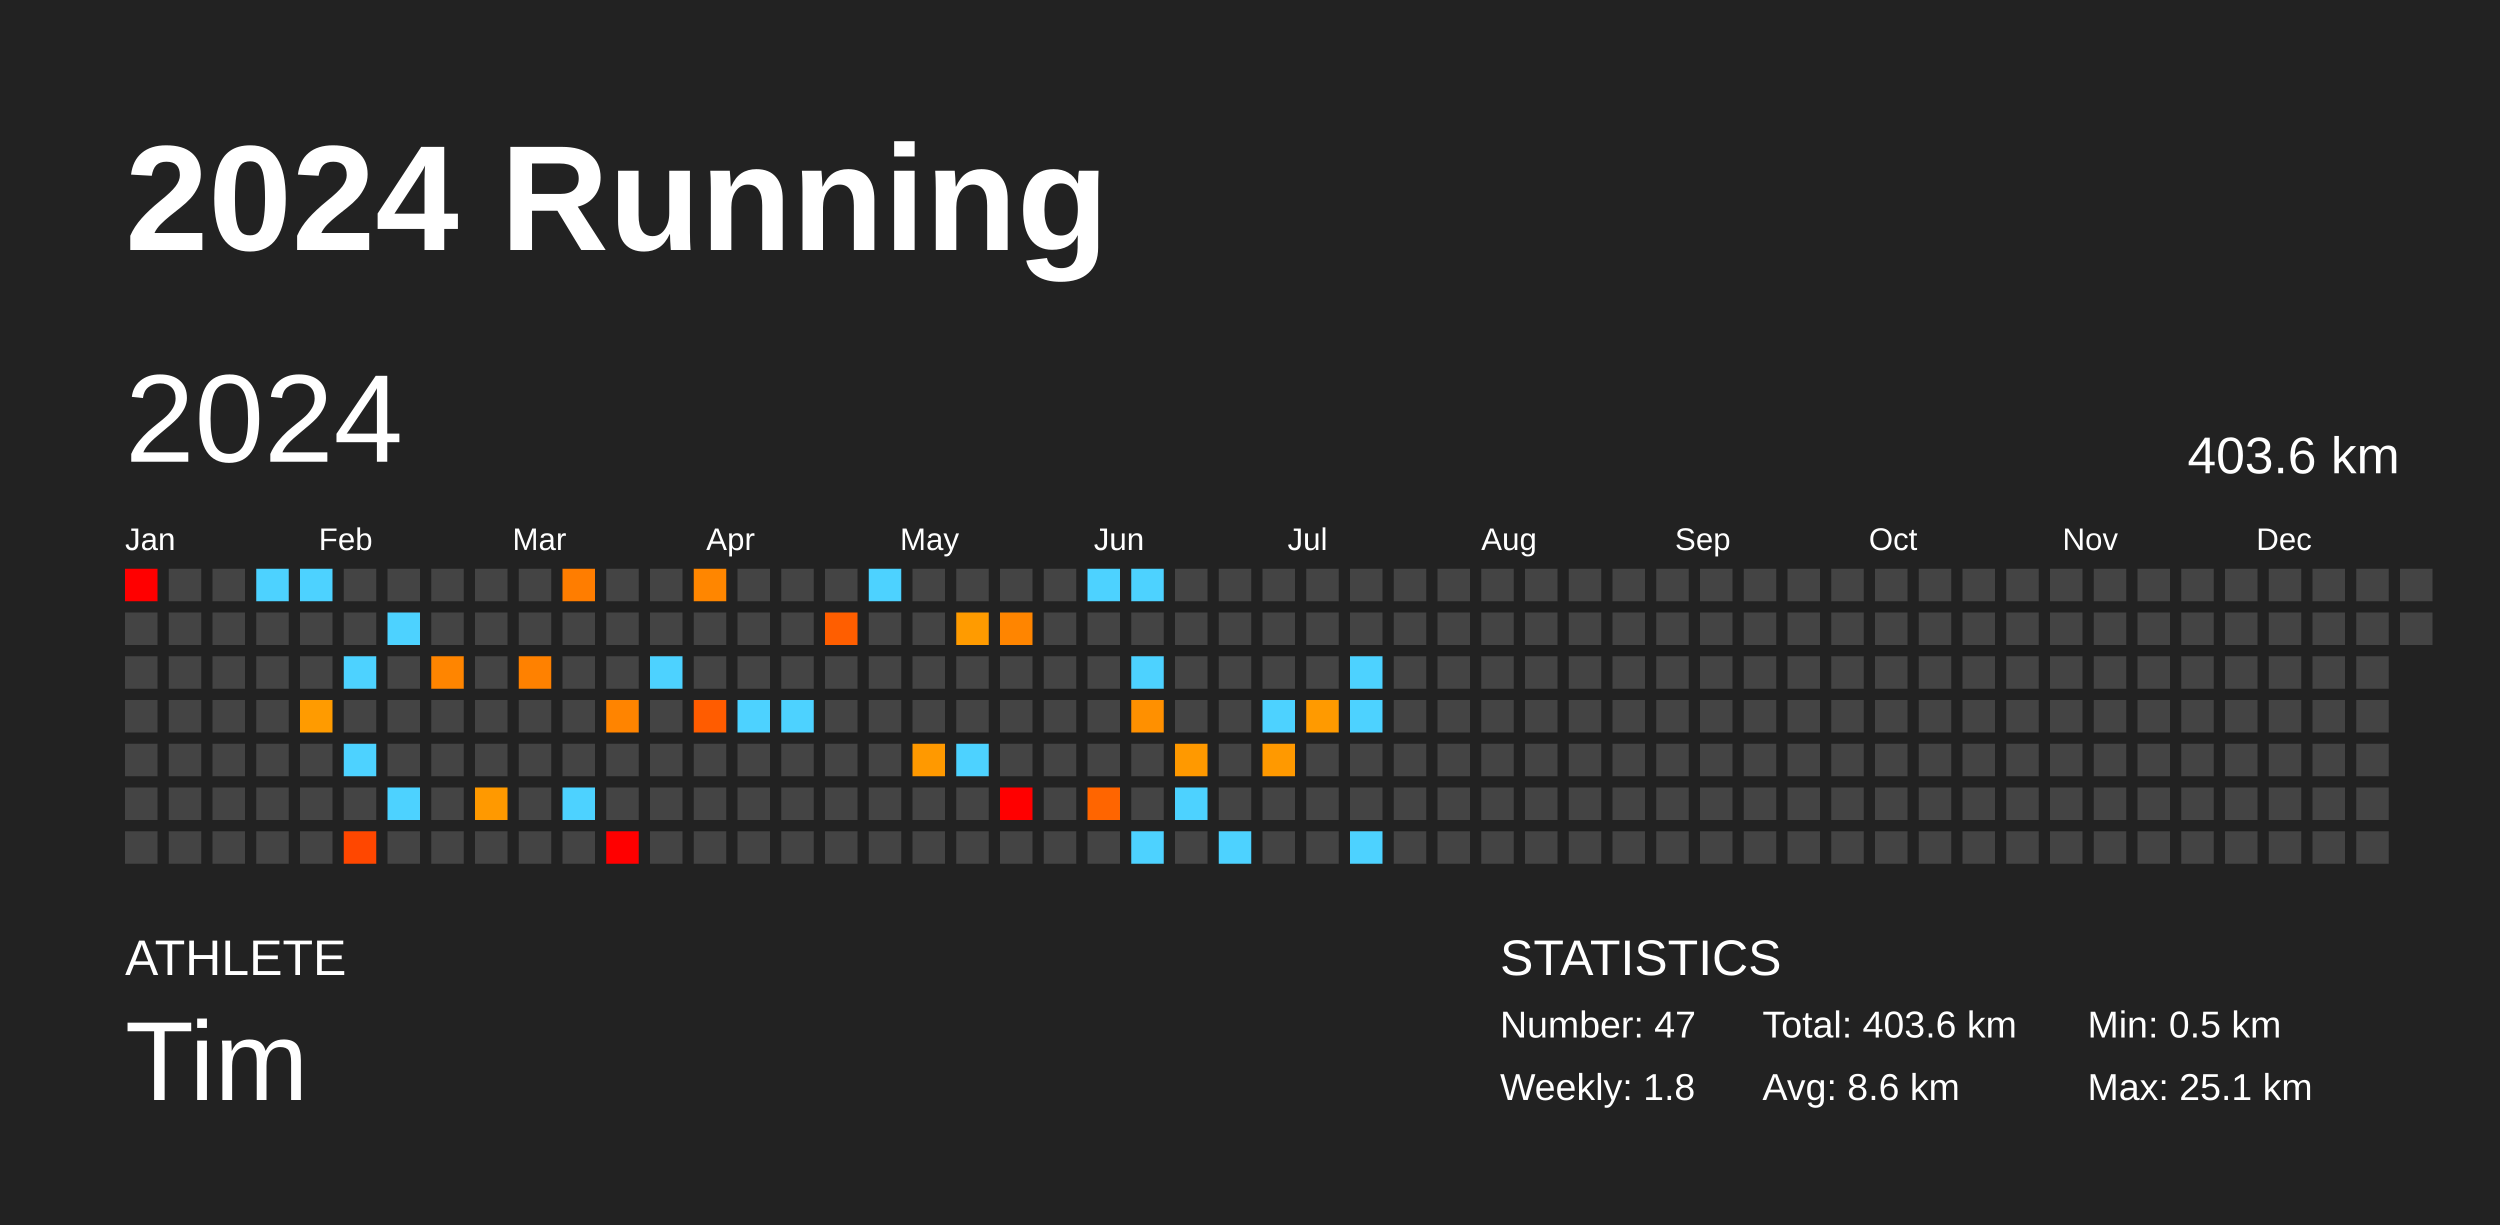
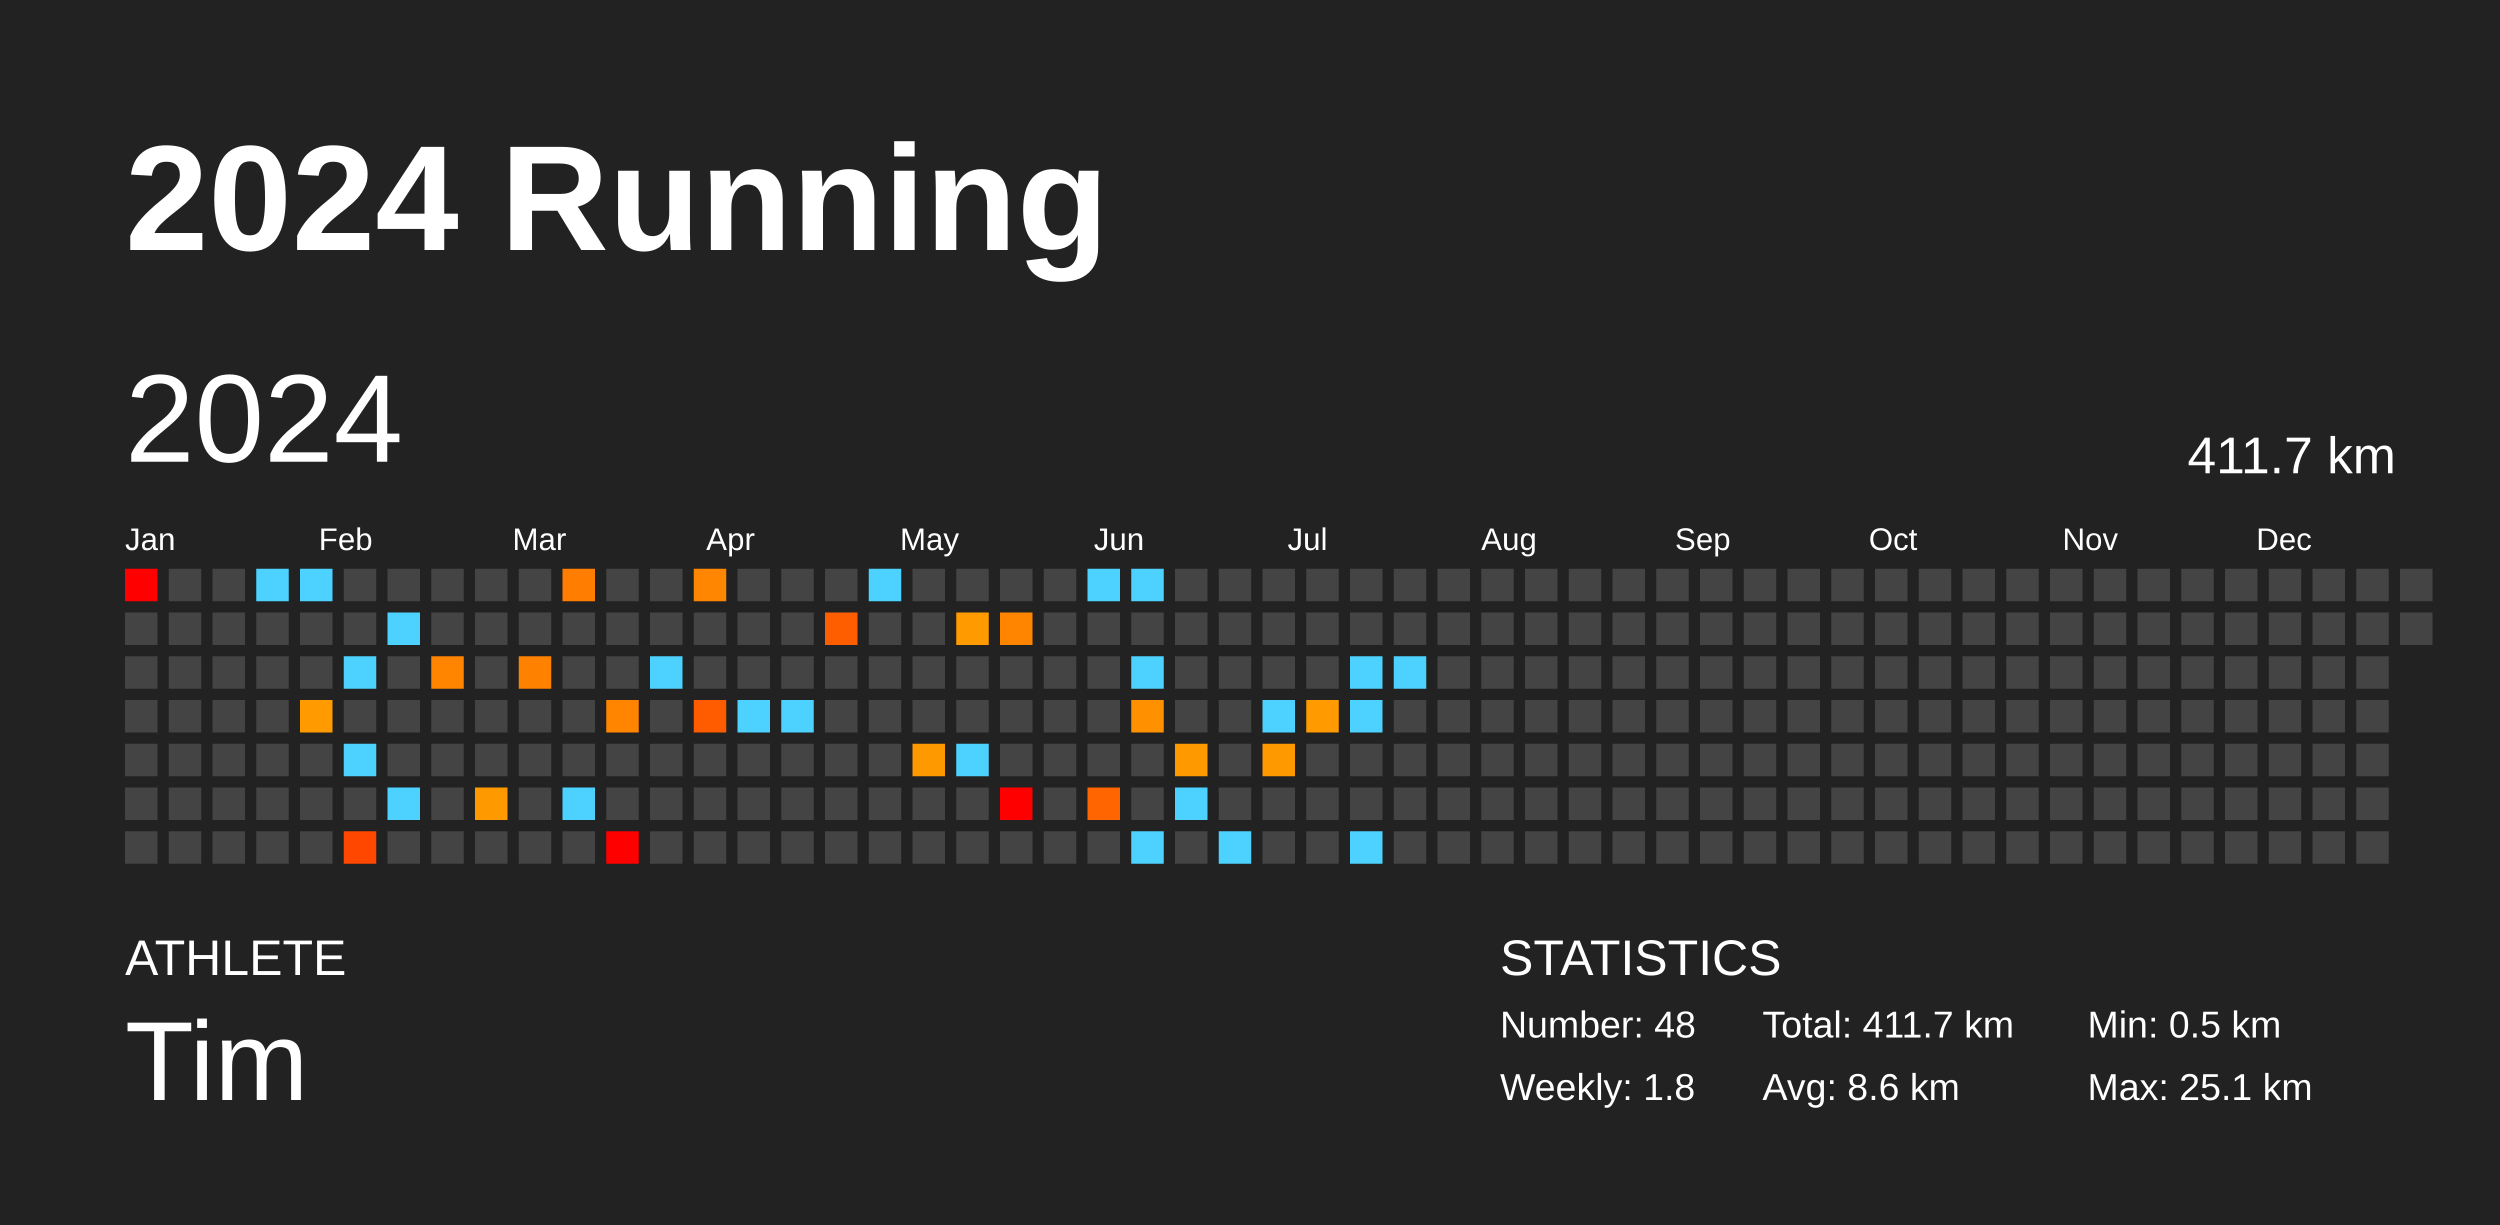
<svg xmlns="http://www.w3.org/2000/svg" baseProfile="full" height="98mm" version="1.1" viewBox="0,0,200,98" width="200mm">
  <defs />
  <rect fill="#222222" height="98" width="200" x="0" y="0" />
  <text fill="#FFFFFF" style="font-size:12px; font-family:Arial; font-weight:bold;" x="10" y="20">2024 Running</text>
  <text fill="#FFFFFF" style="font-size:4px; font-family:Arial" x="10" y="78">ATHLETE</text>
  <text fill="#FFFFFF" style="font-size:9px; font-family:Arial" x="10" y="88">Tim</text>
  <text fill="#FFFFFF" style="font-size:4px; font-family:Arial" x="120" y="78">STATISTICS</text>
-   <text fill="#FFFFFF" style="font-size:3px; font-family:Arial" x="120" y="83">Number: 47</text>
+   <text fill="#FFFFFF" style="font-size:3px; font-family:Arial" x="120" y="83">Number: 48</text>
  <text fill="#FFFFFF" style="font-size:3px; font-family:Arial" x="120" y="88">Weekly: 1.8</text>
-   <text fill="#FFFFFF" style="font-size:3px; font-family:Arial" x="141" y="83">Total: 403.6 km</text>
+   <text fill="#FFFFFF" style="font-size:3px; font-family:Arial" x="141" y="83">Total: 411.7 km</text>
  <text fill="#FFFFFF" style="font-size:3px; font-family:Arial" x="141" y="88">Avg: 8.6 km</text>
  <text fill="#FFFFFF" style="font-size:3px; font-family:Arial" x="167" y="83">Min: 0.5 km</text>
  <text fill="#FFFFFF" style="font-size:3px; font-family:Arial" x="167" y="88">Max: 25.1 km</text>
  <text dominant-baseline="hanging" fill="#FFFFFF" style="font-size:10.0px; font-family:Arial;" x="10" y="30">2024</text>
-   <text dominant-baseline="hanging" fill="#FFFFFF" style="font-size:4.125px; font-family:Arial;" x="175" y="35">403.6 km</text>
+   <text dominant-baseline="hanging" fill="#FFFFFF" style="font-size:4.125px; font-family:Arial;" x="175" y="35">411.7 km</text>
  <text fill="#FFFFFF" style="font-size:2.5px; font-family:Arial" x="10.0" y="44">Jan</text>
  <text fill="#FFFFFF" style="font-size:2.5px; font-family:Arial" x="25.5" y="44">Feb</text>
  <text fill="#FFFFFF" style="font-size:2.5px; font-family:Arial" x="41.0" y="44">Mar</text>
  <text fill="#FFFFFF" style="font-size:2.5px; font-family:Arial" x="56.5" y="44">Apr</text>
  <text fill="#FFFFFF" style="font-size:2.5px; font-family:Arial" x="72.0" y="44">May</text>
  <text fill="#FFFFFF" style="font-size:2.5px; font-family:Arial" x="87.5" y="44">Jun</text>
  <text fill="#FFFFFF" style="font-size:2.5px; font-family:Arial" x="103.0" y="44">Jul</text>
  <text fill="#FFFFFF" style="font-size:2.5px; font-family:Arial" x="118.5" y="44">Aug</text>
  <text fill="#FFFFFF" style="font-size:2.5px; font-family:Arial" x="134.0" y="44">Sep</text>
  <text fill="#FFFFFF" style="font-size:2.5px; font-family:Arial" x="149.5" y="44">Oct</text>
  <text fill="#FFFFFF" style="font-size:2.5px; font-family:Arial" x="165.0" y="44">Nov</text>
  <text fill="#FFFFFF" style="font-size:2.5px; font-family:Arial" x="180.5" y="44">Dec</text>
  <rect fill="red" height="2.6" width="2.6" x="10.0" y="45.5" />
  <rect fill="#444444" height="2.6" width="2.6" x="10.0" y="49.0" />
  <rect fill="#444444" height="2.6" width="2.6" x="10.0" y="52.5" />
  <rect fill="#444444" height="2.6" width="2.6" x="10.0" y="56.0" />
  <rect fill="#444444" height="2.6" width="2.6" x="10.0" y="59.5" />
  <rect fill="#444444" height="2.6" width="2.6" x="10.0" y="63.0" />
  <rect fill="#444444" height="2.6" width="2.6" x="10.0" y="66.5" />
  <rect fill="#444444" height="2.6" width="2.6" x="13.5" y="45.5" />
  <rect fill="#444444" height="2.6" width="2.6" x="13.5" y="49.0" />
  <rect fill="#444444" height="2.6" width="2.6" x="13.5" y="52.5" />
  <rect fill="#444444" height="2.6" width="2.6" x="13.5" y="56.0" />
  <rect fill="#444444" height="2.6" width="2.6" x="13.5" y="59.5" />
  <rect fill="#444444" height="2.6" width="2.6" x="13.5" y="63.0" />
  <rect fill="#444444" height="2.6" width="2.6" x="13.5" y="66.5" />
  <rect fill="#444444" height="2.6" width="2.6" x="17.0" y="45.5" />
  <rect fill="#444444" height="2.6" width="2.6" x="17.0" y="49.0" />
  <rect fill="#444444" height="2.6" width="2.6" x="17.0" y="52.5" />
  <rect fill="#444444" height="2.6" width="2.6" x="17.0" y="56.0" />
  <rect fill="#444444" height="2.6" width="2.6" x="17.0" y="59.5" />
  <rect fill="#444444" height="2.6" width="2.6" x="17.0" y="63.0" />
  <rect fill="#444444" height="2.6" width="2.6" x="17.0" y="66.5" />
  <rect fill="#4dd2ff" height="2.6" width="2.6" x="20.5" y="45.5" />
  <rect fill="#444444" height="2.6" width="2.6" x="20.5" y="49.0" />
  <rect fill="#444444" height="2.6" width="2.6" x="20.5" y="52.5" />
  <rect fill="#444444" height="2.6" width="2.6" x="20.5" y="56.0" />
  <rect fill="#444444" height="2.6" width="2.6" x="20.5" y="59.5" />
  <rect fill="#444444" height="2.6" width="2.6" x="20.5" y="63.0" />
  <rect fill="#444444" height="2.6" width="2.6" x="20.5" y="66.5" />
  <rect fill="#4dd2ff" height="2.6" width="2.6" x="24.0" y="45.5" />
  <rect fill="#444444" height="2.6" width="2.6" x="24.0" y="49.0" />
  <rect fill="#444444" height="2.6" width="2.6" x="24.0" y="52.5" />
  <rect fill="#ff9b00" height="2.6" width="2.6" x="24.0" y="56.0" />
  <rect fill="#444444" height="2.6" width="2.6" x="24.0" y="59.5" />
  <rect fill="#444444" height="2.6" width="2.6" x="24.0" y="63.0" />
  <rect fill="#444444" height="2.6" width="2.6" x="24.0" y="66.5" />
  <rect fill="#444444" height="2.6" width="2.6" x="27.5" y="45.5" />
  <rect fill="#444444" height="2.6" width="2.6" x="27.5" y="49.0" />
  <rect fill="#4dd2ff" height="2.6" width="2.6" x="27.5" y="52.5" />
  <rect fill="#444444" height="2.6" width="2.6" x="27.5" y="56.0" />
  <rect fill="#4dd2ff" height="2.6" width="2.6" x="27.5" y="59.5" />
  <rect fill="#444444" height="2.6" width="2.6" x="27.5" y="63.0" />
  <rect fill="#ff4700" height="2.6" width="2.6" x="27.5" y="66.5" />
  <rect fill="#444444" height="2.6" width="2.6" x="31.0" y="45.5" />
  <rect fill="#4dd2ff" height="2.6" width="2.6" x="31.0" y="49.0" />
  <rect fill="#444444" height="2.6" width="2.6" x="31.0" y="52.5" />
  <rect fill="#444444" height="2.6" width="2.6" x="31.0" y="56.0" />
  <rect fill="#444444" height="2.6" width="2.6" x="31.0" y="59.5" />
  <rect fill="#4dd2ff" height="2.6" width="2.6" x="31.0" y="63.0" />
  <rect fill="#444444" height="2.6" width="2.6" x="31.0" y="66.5" />
  <rect fill="#444444" height="2.6" width="2.6" x="34.5" y="45.5" />
  <rect fill="#444444" height="2.6" width="2.6" x="34.5" y="49.0" />
  <rect fill="#ff8500" height="2.6" width="2.6" x="34.5" y="52.5" />
  <rect fill="#444444" height="2.6" width="2.6" x="34.5" y="56.0" />
  <rect fill="#444444" height="2.6" width="2.6" x="34.5" y="59.5" />
  <rect fill="#444444" height="2.6" width="2.6" x="34.5" y="63.0" />
  <rect fill="#444444" height="2.6" width="2.6" x="34.5" y="66.5" />
  <rect fill="#444444" height="2.6" width="2.6" x="38.0" y="45.5" />
  <rect fill="#444444" height="2.6" width="2.6" x="38.0" y="49.0" />
  <rect fill="#444444" height="2.6" width="2.6" x="38.0" y="52.5" />
  <rect fill="#444444" height="2.6" width="2.6" x="38.0" y="56.0" />
  <rect fill="#444444" height="2.6" width="2.6" x="38.0" y="59.5" />
  <rect fill="#ff9900" height="2.6" width="2.6" x="38.0" y="63.0" />
  <rect fill="#444444" height="2.6" width="2.6" x="38.0" y="66.5" />
  <rect fill="#444444" height="2.6" width="2.6" x="41.5" y="45.5" />
  <rect fill="#444444" height="2.6" width="2.6" x="41.5" y="49.0" />
  <rect fill="#ff8100" height="2.6" width="2.6" x="41.5" y="52.5" />
  <rect fill="#444444" height="2.6" width="2.6" x="41.5" y="56.0" />
  <rect fill="#444444" height="2.6" width="2.6" x="41.5" y="59.5" />
  <rect fill="#444444" height="2.6" width="2.6" x="41.5" y="63.0" />
  <rect fill="#444444" height="2.6" width="2.6" x="41.5" y="66.5" />
  <rect fill="#ff7d00" height="2.6" width="2.6" x="45.0" y="45.5" />
  <rect fill="#444444" height="2.6" width="2.6" x="45.0" y="49.0" />
  <rect fill="#444444" height="2.6" width="2.6" x="45.0" y="52.5" />
  <rect fill="#444444" height="2.6" width="2.6" x="45.0" y="56.0" />
  <rect fill="#444444" height="2.6" width="2.6" x="45.0" y="59.5" />
  <rect fill="#4dd2ff" height="2.6" width="2.6" x="45.0" y="63.0" />
  <rect fill="#444444" height="2.6" width="2.6" x="45.0" y="66.5" />
  <rect fill="#444444" height="2.6" width="2.6" x="48.5" y="45.5" />
  <rect fill="#444444" height="2.6" width="2.6" x="48.5" y="49.0" />
  <rect fill="#444444" height="2.6" width="2.6" x="48.5" y="52.5" />
  <rect fill="#ff8400" height="2.6" width="2.6" x="48.5" y="56.0" />
  <rect fill="#444444" height="2.6" width="2.6" x="48.5" y="59.5" />
  <rect fill="#444444" height="2.6" width="2.6" x="48.5" y="63.0" />
  <rect fill="red" height="2.6" width="2.6" x="48.5" y="66.5" />
  <rect fill="#444444" height="2.6" width="2.6" x="52.0" y="45.5" />
  <rect fill="#444444" height="2.6" width="2.6" x="52.0" y="49.0" />
  <rect fill="#4dd2ff" height="2.6" width="2.6" x="52.0" y="52.5" />
  <rect fill="#444444" height="2.6" width="2.6" x="52.0" y="56.0" />
  <rect fill="#444444" height="2.6" width="2.6" x="52.0" y="59.5" />
  <rect fill="#444444" height="2.6" width="2.6" x="52.0" y="63.0" />
  <rect fill="#444444" height="2.6" width="2.6" x="52.0" y="66.5" />
  <rect fill="#ff8600" height="2.6" width="2.6" x="55.5" y="45.5" />
  <rect fill="#444444" height="2.6" width="2.6" x="55.5" y="49.0" />
  <rect fill="#444444" height="2.6" width="2.6" x="55.5" y="52.5" />
  <rect fill="#ff5c00" height="2.6" width="2.6" x="55.5" y="56.0" />
  <rect fill="#444444" height="2.6" width="2.6" x="55.5" y="59.5" />
  <rect fill="#444444" height="2.6" width="2.6" x="55.5" y="63.0" />
  <rect fill="#444444" height="2.6" width="2.6" x="55.5" y="66.5" />
  <rect fill="#444444" height="2.6" width="2.6" x="59.0" y="45.5" />
  <rect fill="#444444" height="2.6" width="2.6" x="59.0" y="49.0" />
  <rect fill="#444444" height="2.6" width="2.6" x="59.0" y="52.5" />
  <rect fill="#4dd2ff" height="2.6" width="2.6" x="59.0" y="56.0" />
  <rect fill="#444444" height="2.6" width="2.6" x="59.0" y="59.5" />
  <rect fill="#444444" height="2.6" width="2.6" x="59.0" y="63.0" />
  <rect fill="#444444" height="2.6" width="2.6" x="59.0" y="66.5" />
  <rect fill="#444444" height="2.6" width="2.6" x="62.5" y="45.5" />
  <rect fill="#444444" height="2.6" width="2.6" x="62.5" y="49.0" />
  <rect fill="#444444" height="2.6" width="2.6" x="62.5" y="52.5" />
  <rect fill="#4dd2ff" height="2.6" width="2.6" x="62.5" y="56.0" />
  <rect fill="#444444" height="2.6" width="2.6" x="62.5" y="59.5" />
  <rect fill="#444444" height="2.6" width="2.6" x="62.5" y="63.0" />
  <rect fill="#444444" height="2.6" width="2.6" x="62.5" y="66.5" />
  <rect fill="#444444" height="2.6" width="2.6" x="66.0" y="45.5" />
  <rect fill="#ff5e00" height="2.6" width="2.6" x="66.0" y="49.0" />
  <rect fill="#444444" height="2.6" width="2.6" x="66.0" y="52.5" />
  <rect fill="#444444" height="2.6" width="2.6" x="66.0" y="56.0" />
  <rect fill="#444444" height="2.6" width="2.6" x="66.0" y="59.5" />
  <rect fill="#444444" height="2.6" width="2.6" x="66.0" y="63.0" />
  <rect fill="#444444" height="2.6" width="2.6" x="66.0" y="66.5" />
  <rect fill="#4dd2ff" height="2.6" width="2.6" x="69.5" y="45.5" />
  <rect fill="#444444" height="2.6" width="2.6" x="69.5" y="49.0" />
  <rect fill="#444444" height="2.6" width="2.6" x="69.5" y="52.5" />
  <rect fill="#444444" height="2.6" width="2.6" x="69.5" y="56.0" />
  <rect fill="#444444" height="2.6" width="2.6" x="69.5" y="59.5" />
  <rect fill="#444444" height="2.6" width="2.6" x="69.5" y="63.0" />
  <rect fill="#444444" height="2.6" width="2.6" x="69.5" y="66.5" />
  <rect fill="#444444" height="2.6" width="2.6" x="73.0" y="45.5" />
  <rect fill="#444444" height="2.6" width="2.6" x="73.0" y="49.0" />
  <rect fill="#444444" height="2.6" width="2.6" x="73.0" y="52.5" />
  <rect fill="#444444" height="2.6" width="2.6" x="73.0" y="56.0" />
  <rect fill="#ff9900" height="2.6" width="2.6" x="73.0" y="59.5" />
  <rect fill="#444444" height="2.6" width="2.6" x="73.0" y="63.0" />
  <rect fill="#444444" height="2.6" width="2.6" x="73.0" y="66.5" />
  <rect fill="#444444" height="2.6" width="2.6" x="76.5" y="45.5" />
  <rect fill="#ff9b00" height="2.6" width="2.6" x="76.5" y="49.0" />
  <rect fill="#444444" height="2.6" width="2.6" x="76.5" y="52.5" />
  <rect fill="#444444" height="2.6" width="2.6" x="76.5" y="56.0" />
  <rect fill="#4dd2ff" height="2.6" width="2.6" x="76.5" y="59.5" />
  <rect fill="#444444" height="2.6" width="2.6" x="76.5" y="63.0" />
  <rect fill="#444444" height="2.6" width="2.6" x="76.5" y="66.5" />
  <rect fill="#444444" height="2.6" width="2.6" x="80.0" y="45.5" />
  <rect fill="#ff8500" height="2.6" width="2.6" x="80.0" y="49.0" />
  <rect fill="#444444" height="2.6" width="2.6" x="80.0" y="52.5" />
  <rect fill="#444444" height="2.6" width="2.6" x="80.0" y="56.0" />
  <rect fill="#444444" height="2.6" width="2.6" x="80.0" y="59.5" />
  <rect fill="red" height="2.6" width="2.6" x="80.0" y="63.0" />
  <rect fill="#444444" height="2.6" width="2.6" x="80.0" y="66.5" />
  <rect fill="#444444" height="2.6" width="2.6" x="83.5" y="45.5" />
  <rect fill="#444444" height="2.6" width="2.6" x="83.5" y="49.0" />
  <rect fill="#444444" height="2.6" width="2.6" x="83.5" y="52.5" />
  <rect fill="#444444" height="2.6" width="2.6" x="83.5" y="56.0" />
  <rect fill="#444444" height="2.6" width="2.6" x="83.5" y="59.5" />
  <rect fill="#444444" height="2.6" width="2.6" x="83.5" y="63.0" />
  <rect fill="#444444" height="2.6" width="2.6" x="83.5" y="66.5" />
  <rect fill="#4dd2ff" height="2.6" width="2.6" x="87.0" y="45.5" />
  <rect fill="#444444" height="2.6" width="2.6" x="87.0" y="49.0" />
  <rect fill="#444444" height="2.6" width="2.6" x="87.0" y="52.5" />
  <rect fill="#444444" height="2.6" width="2.6" x="87.0" y="56.0" />
  <rect fill="#444444" height="2.6" width="2.6" x="87.0" y="59.5" />
  <rect fill="#ff6500" height="2.6" width="2.6" x="87.0" y="63.0" />
  <rect fill="#444444" height="2.6" width="2.6" x="87.0" y="66.5" />
  <rect fill="#4dd2ff" height="2.6" width="2.6" x="90.5" y="45.5" />
  <rect fill="#444444" height="2.6" width="2.6" x="90.5" y="49.0" />
  <rect fill="#4dd2ff" height="2.6" width="2.6" x="90.5" y="52.5" />
  <rect fill="#ff9000" height="2.6" width="2.6" x="90.5" y="56.0" />
  <rect fill="#444444" height="2.6" width="2.6" x="90.5" y="59.5" />
  <rect fill="#444444" height="2.6" width="2.6" x="90.5" y="63.0" />
  <rect fill="#4dd2ff" height="2.6" width="2.6" x="90.5" y="66.5" />
  <rect fill="#444444" height="2.6" width="2.6" x="94.0" y="45.5" />
  <rect fill="#444444" height="2.6" width="2.6" x="94.0" y="49.0" />
  <rect fill="#444444" height="2.6" width="2.6" x="94.0" y="52.5" />
  <rect fill="#444444" height="2.6" width="2.6" x="94.0" y="56.0" />
  <rect fill="#ff9900" height="2.6" width="2.6" x="94.0" y="59.5" />
  <rect fill="#4dd2ff" height="2.6" width="2.6" x="94.0" y="63.0" />
  <rect fill="#444444" height="2.6" width="2.6" x="94.0" y="66.5" />
  <rect fill="#444444" height="2.6" width="2.6" x="97.5" y="45.5" />
  <rect fill="#444444" height="2.6" width="2.6" x="97.5" y="49.0" />
  <rect fill="#444444" height="2.6" width="2.6" x="97.5" y="52.5" />
  <rect fill="#444444" height="2.6" width="2.6" x="97.5" y="56.0" />
  <rect fill="#444444" height="2.6" width="2.6" x="97.5" y="59.5" />
  <rect fill="#444444" height="2.6" width="2.6" x="97.5" y="63.0" />
  <rect fill="#4dd2ff" height="2.6" width="2.6" x="97.5" y="66.5" />
  <rect fill="#444444" height="2.6" width="2.6" x="101.0" y="45.5" />
  <rect fill="#444444" height="2.6" width="2.6" x="101.0" y="49.0" />
  <rect fill="#444444" height="2.6" width="2.6" x="101.0" y="52.5" />
  <rect fill="#4dd2ff" height="2.6" width="2.6" x="101.0" y="56.0" />
  <rect fill="#ff9900" height="2.6" width="2.6" x="101.0" y="59.5" />
  <rect fill="#444444" height="2.6" width="2.6" x="101.0" y="63.0" />
  <rect fill="#444444" height="2.6" width="2.6" x="101.0" y="66.5" />
  <rect fill="#444444" height="2.6" width="2.6" x="104.5" y="45.5" />
  <rect fill="#444444" height="2.6" width="2.6" x="104.5" y="49.0" />
  <rect fill="#444444" height="2.6" width="2.6" x="104.5" y="52.5" />
  <rect fill="#ff9a00" height="2.6" width="2.6" x="104.5" y="56.0" />
  <rect fill="#444444" height="2.6" width="2.6" x="104.5" y="59.5" />
  <rect fill="#444444" height="2.6" width="2.6" x="104.5" y="63.0" />
  <rect fill="#444444" height="2.6" width="2.6" x="104.5" y="66.5" />
  <rect fill="#444444" height="2.6" width="2.6" x="108.0" y="45.5" />
  <rect fill="#444444" height="2.6" width="2.6" x="108.0" y="49.0" />
  <rect fill="#4dd2ff" height="2.6" width="2.6" x="108.0" y="52.5" />
  <rect fill="#4dd2ff" height="2.6" width="2.6" x="108.0" y="56.0" />
  <rect fill="#444444" height="2.6" width="2.6" x="108.0" y="59.5" />
  <rect fill="#444444" height="2.6" width="2.6" x="108.0" y="63.0" />
  <rect fill="#4dd2ff" height="2.6" width="2.6" x="108.0" y="66.5" />
  <rect fill="#444444" height="2.6" width="2.6" x="111.5" y="45.5" />
  <rect fill="#444444" height="2.6" width="2.6" x="111.5" y="49.0" />
-   <rect fill="#444444" height="2.6" width="2.6" x="111.5" y="52.5" />
+   <rect fill="#4dd2ff" height="2.6" width="2.6" x="111.5" y="52.5" />
  <rect fill="#444444" height="2.6" width="2.6" x="111.5" y="56.0" />
  <rect fill="#444444" height="2.6" width="2.6" x="111.5" y="59.5" />
  <rect fill="#444444" height="2.6" width="2.6" x="111.5" y="63.0" />
  <rect fill="#444444" height="2.6" width="2.6" x="111.5" y="66.5" />
  <rect fill="#444444" height="2.6" width="2.6" x="115.0" y="45.5" />
  <rect fill="#444444" height="2.6" width="2.6" x="115.0" y="49.0" />
  <rect fill="#444444" height="2.6" width="2.6" x="115.0" y="52.5" />
  <rect fill="#444444" height="2.6" width="2.6" x="115.0" y="56.0" />
  <rect fill="#444444" height="2.6" width="2.6" x="115.0" y="59.5" />
  <rect fill="#444444" height="2.6" width="2.6" x="115.0" y="63.0" />
  <rect fill="#444444" height="2.6" width="2.6" x="115.0" y="66.5" />
  <rect fill="#444444" height="2.6" width="2.6" x="118.5" y="45.5" />
  <rect fill="#444444" height="2.6" width="2.6" x="118.5" y="49.0" />
  <rect fill="#444444" height="2.6" width="2.6" x="118.5" y="52.5" />
  <rect fill="#444444" height="2.6" width="2.6" x="118.5" y="56.0" />
  <rect fill="#444444" height="2.6" width="2.6" x="118.5" y="59.5" />
  <rect fill="#444444" height="2.6" width="2.6" x="118.5" y="63.0" />
  <rect fill="#444444" height="2.6" width="2.6" x="118.5" y="66.5" />
  <rect fill="#444444" height="2.6" width="2.6" x="122.0" y="45.5" />
  <rect fill="#444444" height="2.6" width="2.6" x="122.0" y="49.0" />
  <rect fill="#444444" height="2.6" width="2.6" x="122.0" y="52.5" />
  <rect fill="#444444" height="2.6" width="2.6" x="122.0" y="56.0" />
  <rect fill="#444444" height="2.6" width="2.6" x="122.0" y="59.5" />
  <rect fill="#444444" height="2.6" width="2.6" x="122.0" y="63.0" />
  <rect fill="#444444" height="2.6" width="2.6" x="122.0" y="66.5" />
  <rect fill="#444444" height="2.6" width="2.6" x="125.5" y="45.5" />
  <rect fill="#444444" height="2.6" width="2.6" x="125.5" y="49.0" />
  <rect fill="#444444" height="2.6" width="2.6" x="125.5" y="52.5" />
  <rect fill="#444444" height="2.6" width="2.6" x="125.5" y="56.0" />
  <rect fill="#444444" height="2.6" width="2.6" x="125.5" y="59.5" />
  <rect fill="#444444" height="2.6" width="2.6" x="125.5" y="63.0" />
  <rect fill="#444444" height="2.6" width="2.6" x="125.5" y="66.5" />
  <rect fill="#444444" height="2.6" width="2.6" x="129.0" y="45.5" />
  <rect fill="#444444" height="2.6" width="2.6" x="129.0" y="49.0" />
  <rect fill="#444444" height="2.6" width="2.6" x="129.0" y="52.5" />
  <rect fill="#444444" height="2.6" width="2.6" x="129.0" y="56.0" />
  <rect fill="#444444" height="2.6" width="2.6" x="129.0" y="59.5" />
  <rect fill="#444444" height="2.6" width="2.6" x="129.0" y="63.0" />
  <rect fill="#444444" height="2.6" width="2.6" x="129.0" y="66.5" />
  <rect fill="#444444" height="2.6" width="2.6" x="132.5" y="45.5" />
  <rect fill="#444444" height="2.6" width="2.6" x="132.5" y="49.0" />
  <rect fill="#444444" height="2.6" width="2.6" x="132.5" y="52.5" />
  <rect fill="#444444" height="2.6" width="2.6" x="132.5" y="56.0" />
  <rect fill="#444444" height="2.6" width="2.6" x="132.5" y="59.5" />
  <rect fill="#444444" height="2.6" width="2.6" x="132.5" y="63.0" />
  <rect fill="#444444" height="2.6" width="2.6" x="132.5" y="66.5" />
  <rect fill="#444444" height="2.6" width="2.6" x="136.0" y="45.5" />
  <rect fill="#444444" height="2.6" width="2.6" x="136.0" y="49.0" />
  <rect fill="#444444" height="2.6" width="2.6" x="136.0" y="52.5" />
  <rect fill="#444444" height="2.6" width="2.6" x="136.0" y="56.0" />
  <rect fill="#444444" height="2.6" width="2.6" x="136.0" y="59.5" />
  <rect fill="#444444" height="2.6" width="2.6" x="136.0" y="63.0" />
  <rect fill="#444444" height="2.6" width="2.6" x="136.0" y="66.5" />
  <rect fill="#444444" height="2.6" width="2.6" x="139.5" y="45.5" />
  <rect fill="#444444" height="2.6" width="2.6" x="139.5" y="49.0" />
  <rect fill="#444444" height="2.6" width="2.6" x="139.5" y="52.5" />
  <rect fill="#444444" height="2.6" width="2.6" x="139.5" y="56.0" />
  <rect fill="#444444" height="2.6" width="2.6" x="139.5" y="59.5" />
  <rect fill="#444444" height="2.6" width="2.6" x="139.5" y="63.0" />
  <rect fill="#444444" height="2.6" width="2.6" x="139.5" y="66.5" />
  <rect fill="#444444" height="2.6" width="2.6" x="143.0" y="45.5" />
  <rect fill="#444444" height="2.6" width="2.6" x="143.0" y="49.0" />
  <rect fill="#444444" height="2.6" width="2.6" x="143.0" y="52.5" />
  <rect fill="#444444" height="2.6" width="2.6" x="143.0" y="56.0" />
  <rect fill="#444444" height="2.6" width="2.6" x="143.0" y="59.5" />
  <rect fill="#444444" height="2.6" width="2.6" x="143.0" y="63.0" />
  <rect fill="#444444" height="2.6" width="2.6" x="143.0" y="66.5" />
  <rect fill="#444444" height="2.6" width="2.6" x="146.5" y="45.5" />
  <rect fill="#444444" height="2.6" width="2.6" x="146.5" y="49.0" />
  <rect fill="#444444" height="2.6" width="2.6" x="146.5" y="52.5" />
  <rect fill="#444444" height="2.6" width="2.6" x="146.5" y="56.0" />
  <rect fill="#444444" height="2.6" width="2.6" x="146.5" y="59.5" />
  <rect fill="#444444" height="2.6" width="2.6" x="146.5" y="63.0" />
  <rect fill="#444444" height="2.6" width="2.6" x="146.5" y="66.5" />
  <rect fill="#444444" height="2.6" width="2.6" x="150.0" y="45.5" />
  <rect fill="#444444" height="2.6" width="2.6" x="150.0" y="49.0" />
  <rect fill="#444444" height="2.6" width="2.6" x="150.0" y="52.5" />
  <rect fill="#444444" height="2.6" width="2.6" x="150.0" y="56.0" />
  <rect fill="#444444" height="2.6" width="2.6" x="150.0" y="59.5" />
  <rect fill="#444444" height="2.6" width="2.6" x="150.0" y="63.0" />
  <rect fill="#444444" height="2.6" width="2.6" x="150.0" y="66.5" />
  <rect fill="#444444" height="2.6" width="2.6" x="153.5" y="45.5" />
  <rect fill="#444444" height="2.6" width="2.6" x="153.5" y="49.0" />
  <rect fill="#444444" height="2.6" width="2.6" x="153.5" y="52.5" />
  <rect fill="#444444" height="2.6" width="2.6" x="153.5" y="56.0" />
  <rect fill="#444444" height="2.6" width="2.6" x="153.5" y="59.5" />
  <rect fill="#444444" height="2.6" width="2.6" x="153.5" y="63.0" />
  <rect fill="#444444" height="2.6" width="2.6" x="153.5" y="66.5" />
  <rect fill="#444444" height="2.6" width="2.6" x="157.0" y="45.5" />
  <rect fill="#444444" height="2.6" width="2.6" x="157.0" y="49.0" />
  <rect fill="#444444" height="2.6" width="2.6" x="157.0" y="52.5" />
  <rect fill="#444444" height="2.6" width="2.6" x="157.0" y="56.0" />
  <rect fill="#444444" height="2.6" width="2.6" x="157.0" y="59.5" />
  <rect fill="#444444" height="2.6" width="2.6" x="157.0" y="63.0" />
  <rect fill="#444444" height="2.6" width="2.6" x="157.0" y="66.5" />
  <rect fill="#444444" height="2.6" width="2.6" x="160.5" y="45.5" />
  <rect fill="#444444" height="2.6" width="2.6" x="160.5" y="49.0" />
  <rect fill="#444444" height="2.6" width="2.6" x="160.5" y="52.5" />
  <rect fill="#444444" height="2.6" width="2.6" x="160.5" y="56.0" />
  <rect fill="#444444" height="2.6" width="2.6" x="160.5" y="59.5" />
  <rect fill="#444444" height="2.6" width="2.6" x="160.5" y="63.0" />
  <rect fill="#444444" height="2.6" width="2.6" x="160.5" y="66.5" />
  <rect fill="#444444" height="2.6" width="2.6" x="164.0" y="45.5" />
  <rect fill="#444444" height="2.6" width="2.6" x="164.0" y="49.0" />
  <rect fill="#444444" height="2.6" width="2.6" x="164.0" y="52.5" />
  <rect fill="#444444" height="2.6" width="2.6" x="164.0" y="56.0" />
  <rect fill="#444444" height="2.6" width="2.6" x="164.0" y="59.5" />
  <rect fill="#444444" height="2.6" width="2.6" x="164.0" y="63.0" />
  <rect fill="#444444" height="2.6" width="2.6" x="164.0" y="66.5" />
  <rect fill="#444444" height="2.6" width="2.6" x="167.5" y="45.5" />
  <rect fill="#444444" height="2.6" width="2.6" x="167.5" y="49.0" />
  <rect fill="#444444" height="2.6" width="2.6" x="167.5" y="52.5" />
  <rect fill="#444444" height="2.6" width="2.6" x="167.5" y="56.0" />
  <rect fill="#444444" height="2.6" width="2.6" x="167.5" y="59.5" />
  <rect fill="#444444" height="2.6" width="2.6" x="167.5" y="63.0" />
  <rect fill="#444444" height="2.6" width="2.6" x="167.5" y="66.5" />
  <rect fill="#444444" height="2.6" width="2.6" x="171.0" y="45.5" />
  <rect fill="#444444" height="2.6" width="2.6" x="171.0" y="49.0" />
  <rect fill="#444444" height="2.6" width="2.6" x="171.0" y="52.5" />
  <rect fill="#444444" height="2.6" width="2.6" x="171.0" y="56.0" />
  <rect fill="#444444" height="2.6" width="2.6" x="171.0" y="59.5" />
  <rect fill="#444444" height="2.6" width="2.6" x="171.0" y="63.0" />
  <rect fill="#444444" height="2.6" width="2.6" x="171.0" y="66.5" />
  <rect fill="#444444" height="2.6" width="2.6" x="174.5" y="45.5" />
  <rect fill="#444444" height="2.6" width="2.6" x="174.5" y="49.0" />
  <rect fill="#444444" height="2.6" width="2.6" x="174.5" y="52.5" />
  <rect fill="#444444" height="2.6" width="2.6" x="174.5" y="56.0" />
  <rect fill="#444444" height="2.6" width="2.6" x="174.5" y="59.5" />
  <rect fill="#444444" height="2.6" width="2.6" x="174.5" y="63.0" />
  <rect fill="#444444" height="2.6" width="2.6" x="174.5" y="66.5" />
  <rect fill="#444444" height="2.6" width="2.6" x="178.0" y="45.5" />
  <rect fill="#444444" height="2.6" width="2.6" x="178.0" y="49.0" />
  <rect fill="#444444" height="2.6" width="2.6" x="178.0" y="52.5" />
  <rect fill="#444444" height="2.6" width="2.6" x="178.0" y="56.0" />
  <rect fill="#444444" height="2.6" width="2.6" x="178.0" y="59.5" />
  <rect fill="#444444" height="2.6" width="2.6" x="178.0" y="63.0" />
  <rect fill="#444444" height="2.6" width="2.6" x="178.0" y="66.5" />
  <rect fill="#444444" height="2.6" width="2.6" x="181.5" y="45.5" />
  <rect fill="#444444" height="2.6" width="2.6" x="181.5" y="49.0" />
  <rect fill="#444444" height="2.6" width="2.6" x="181.5" y="52.5" />
  <rect fill="#444444" height="2.6" width="2.6" x="181.5" y="56.0" />
  <rect fill="#444444" height="2.6" width="2.6" x="181.5" y="59.5" />
  <rect fill="#444444" height="2.6" width="2.6" x="181.5" y="63.0" />
  <rect fill="#444444" height="2.6" width="2.6" x="181.5" y="66.5" />
  <rect fill="#444444" height="2.6" width="2.6" x="185.0" y="45.5" />
  <rect fill="#444444" height="2.6" width="2.6" x="185.0" y="49.0" />
  <rect fill="#444444" height="2.6" width="2.6" x="185.0" y="52.5" />
  <rect fill="#444444" height="2.6" width="2.6" x="185.0" y="56.0" />
  <rect fill="#444444" height="2.6" width="2.6" x="185.0" y="59.5" />
  <rect fill="#444444" height="2.6" width="2.6" x="185.0" y="63.0" />
  <rect fill="#444444" height="2.6" width="2.6" x="185.0" y="66.5" />
  <rect fill="#444444" height="2.6" width="2.6" x="188.5" y="45.5" />
  <rect fill="#444444" height="2.6" width="2.6" x="188.5" y="49.0" />
  <rect fill="#444444" height="2.6" width="2.6" x="188.5" y="52.5" />
  <rect fill="#444444" height="2.6" width="2.6" x="188.5" y="56.0" />
  <rect fill="#444444" height="2.6" width="2.6" x="188.5" y="59.5" />
  <rect fill="#444444" height="2.6" width="2.6" x="188.5" y="63.0" />
  <rect fill="#444444" height="2.6" width="2.6" x="188.5" y="66.5" />
  <rect fill="#444444" height="2.6" width="2.6" x="192.0" y="45.5" />
  <rect fill="#444444" height="2.6" width="2.6" x="192.0" y="49.0" />
</svg>
